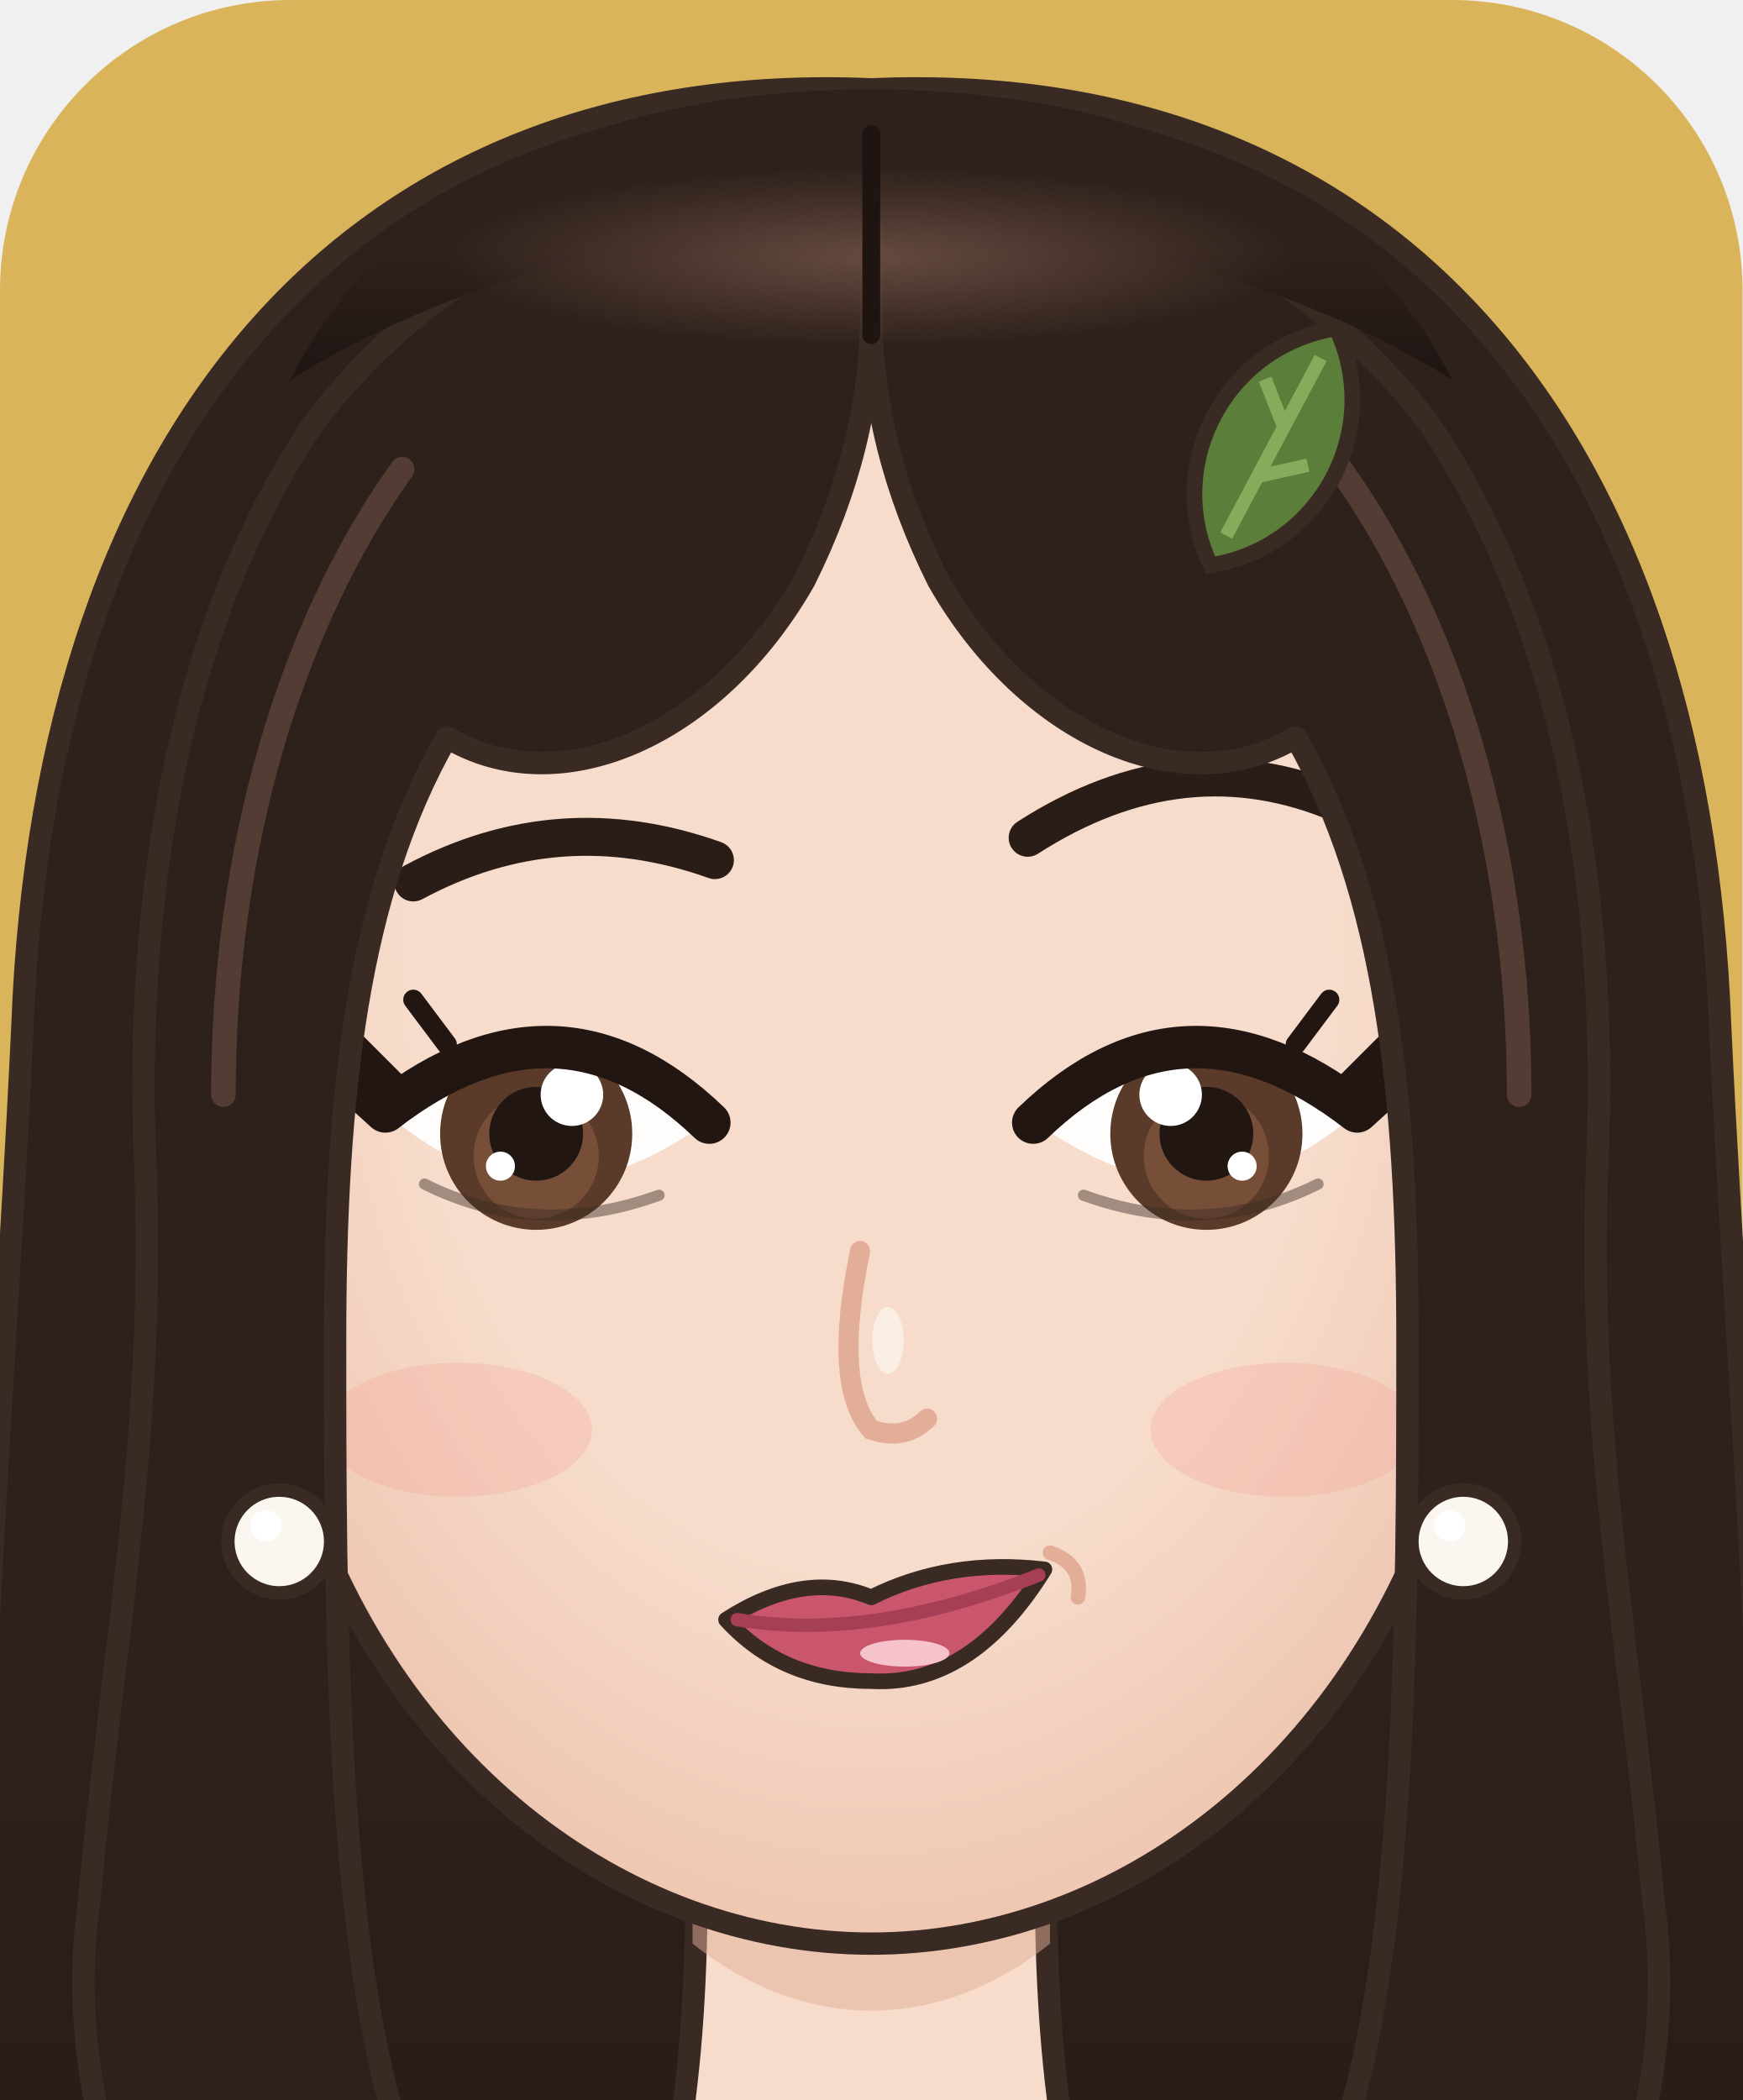
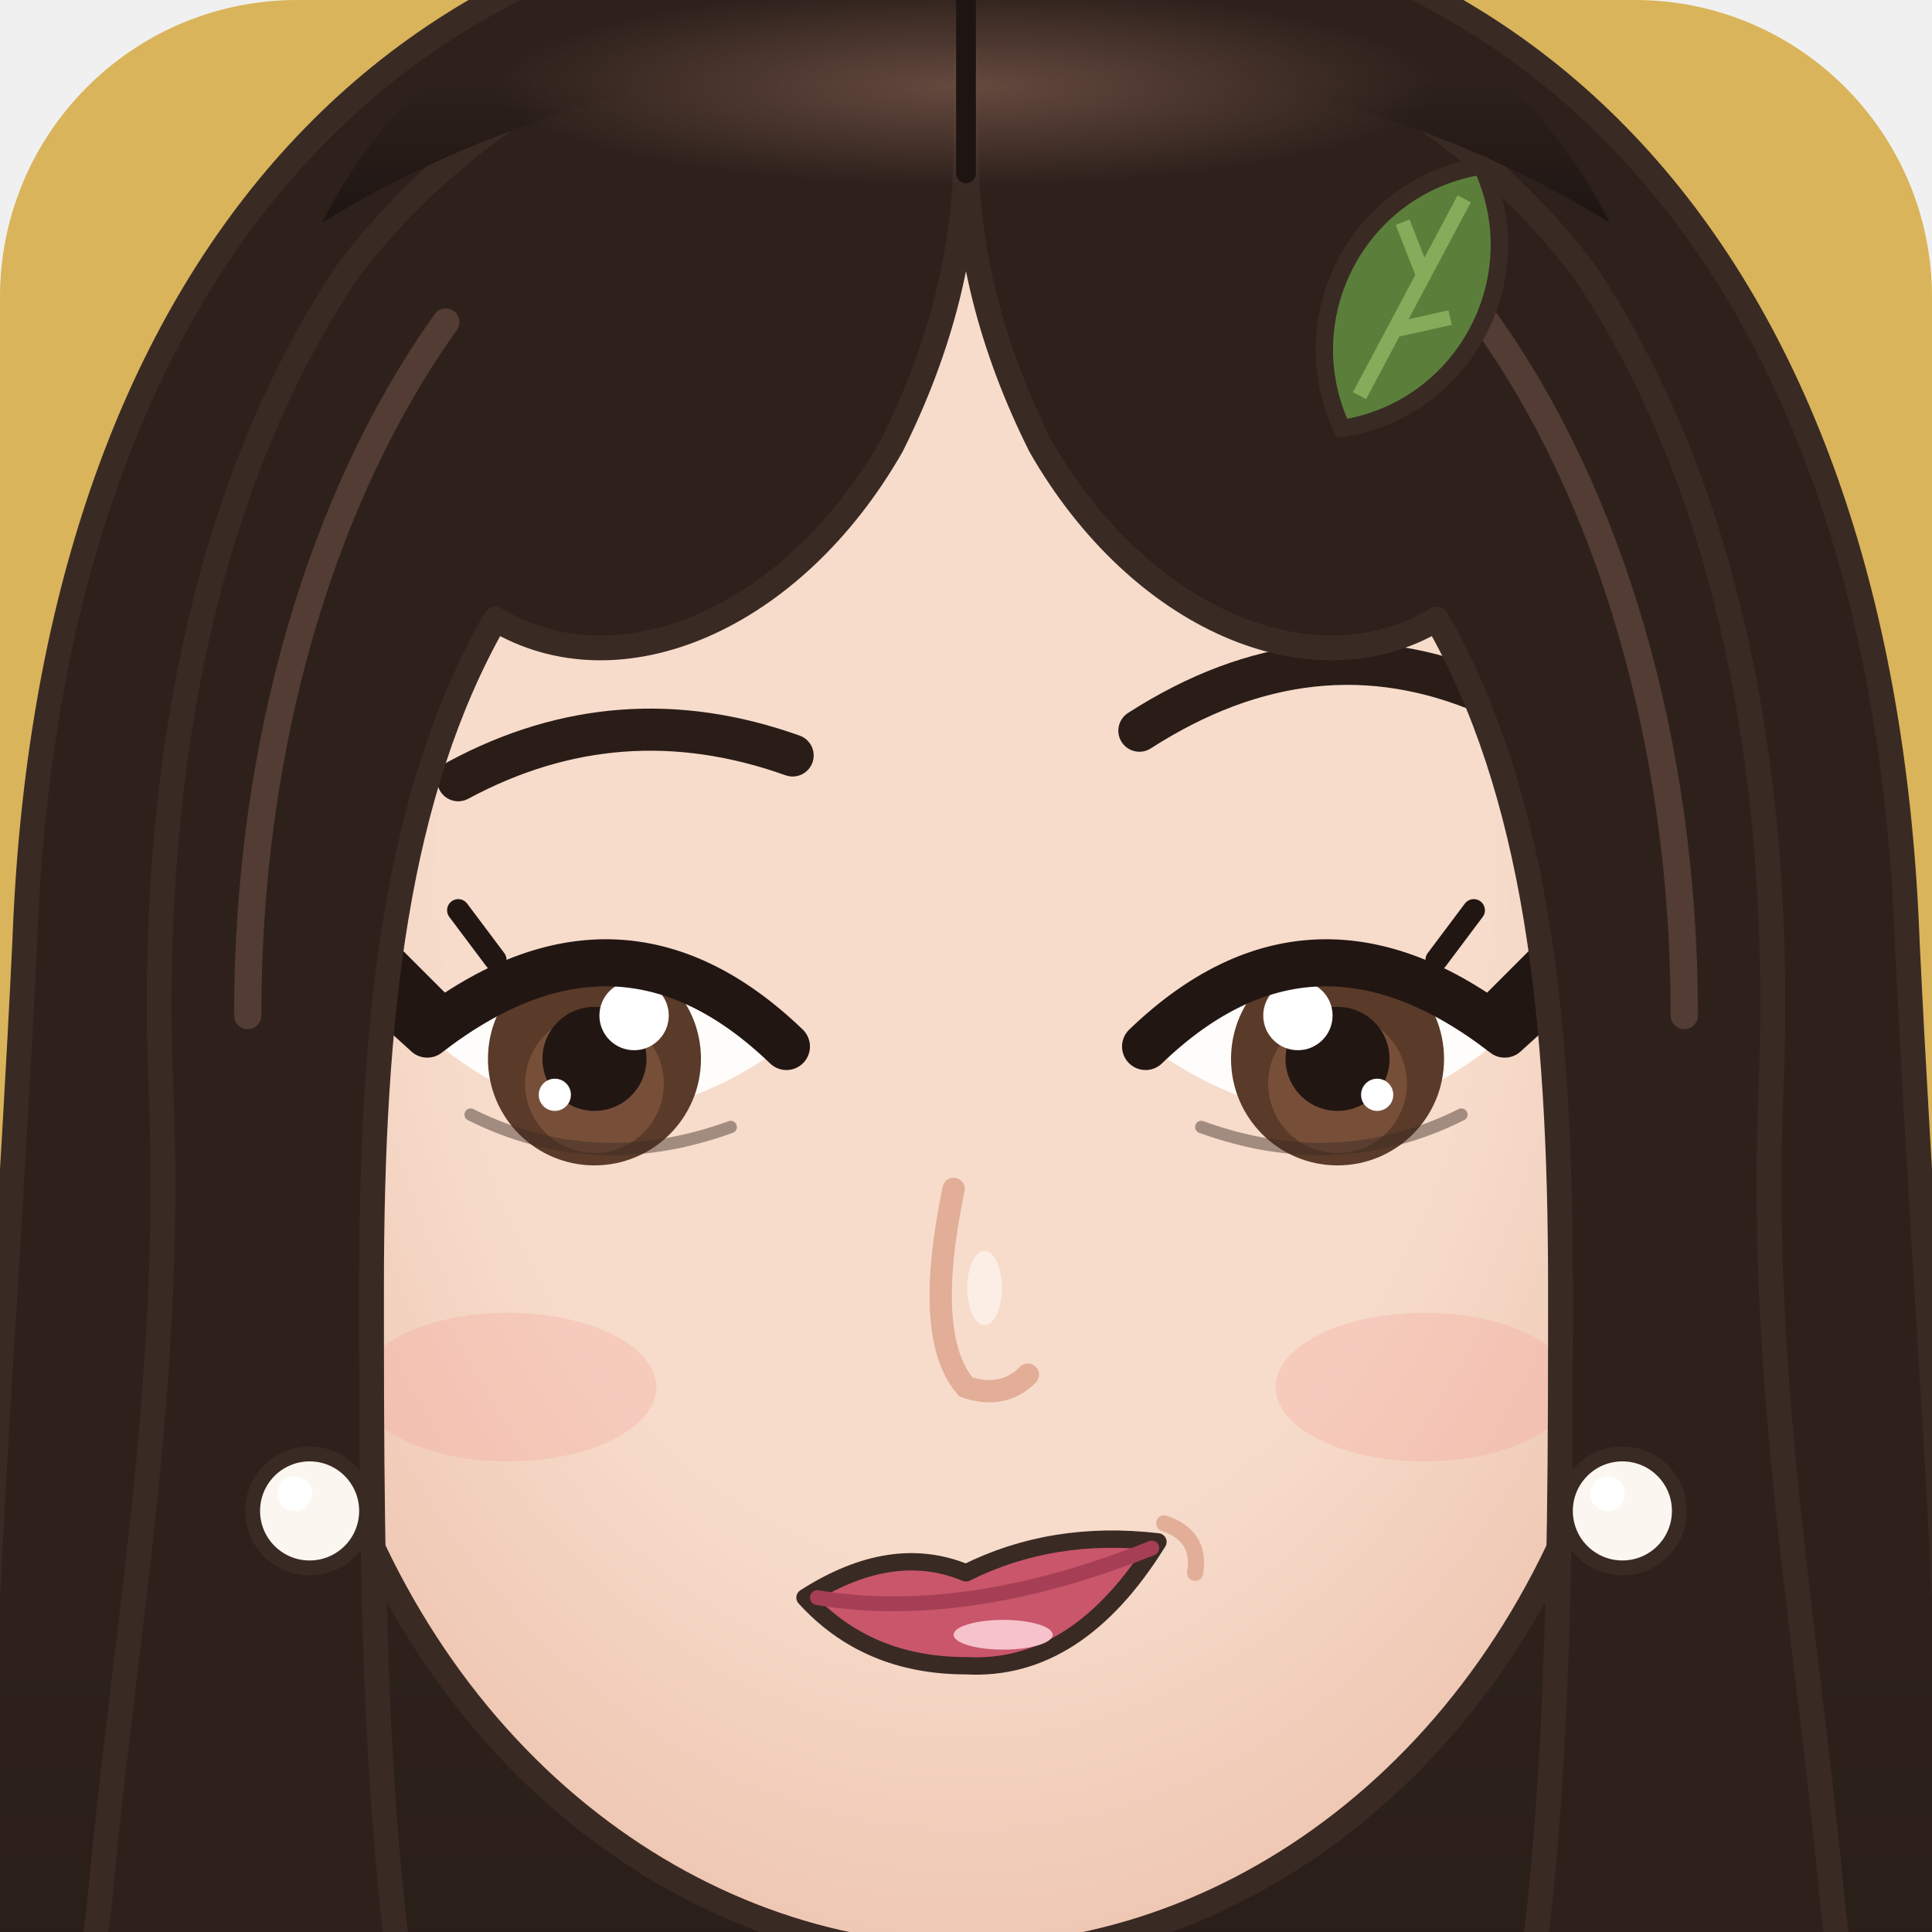
- <svg xmlns="http://www.w3.org/2000/svg" viewBox="122 52 156 188">
+ <svg xmlns="http://www.w3.org/2000/svg" viewBox="122 68 156 156">
  <defs>
    <linearGradient id="cath1-hair" x1="0" y1="0" x2="0" y2="1">
      <stop offset="0" stop-color="#2E211C" />
      <stop offset="0.55" stop-color="#2E211C" />
      <stop offset="1" stop-color="#1E1512" />
    </linearGradient>
    <radialGradient id="cath1-shine" cx="0.5" cy="0.5" r="0.5">
      <stop offset="0" stop-color="#6B4E42" stop-opacity="0.9" />
      <stop offset="1" stop-color="#6B4E42" stop-opacity="0" />
    </radialGradient>
    <radialGradient id="cath1-face" cx="0.5" cy="0.42" r="0.62">
      <stop offset="0.6" stop-color="#F7DCCB" />
      <stop offset="1" stop-color="#EDC3AE" />
    </radialGradient>
    <linearGradient id="cath1-olive" x1="0" y1="0" x2="1" y2="1">
      <stop offset="0" stop-color="#86955F" />
      <stop offset="0.45" stop-color="#6E7C4B" />
      <stop offset="1" stop-color="#56623A" />
    </linearGradient>
    <linearGradient id="cath1-camel" x1="0" y1="0" x2="1" y2="1">
      <stop offset="0" stop-color="#DDB47F" />
      <stop offset="0.45" stop-color="#C99A61" />
      <stop offset="1" stop-color="#AA7D48" />
    </linearGradient>
    <linearGradient id="cath1-blouse" x1="0" y1="0" x2="0" y2="1">
      <stop offset="0" stop-color="#F7F0E3" />
      <stop offset="1" stop-color="#E4D8C2" />
    </linearGradient>
    <radialGradient id="cath1-pearl" cx="0.35" cy="0.3" r="0.7">
      <stop offset="0" stop-color="#FFFFFF" />
      <stop offset="0.6" stop-color="#FBF7F0" />
      <stop offset="1" stop-color="#DCD3C6" />
    </radialGradient>
  </defs>
-   <rect x="122" y="52" width="156" height="188" rx="26" fill="#D9B45A" />
+   <rect x="122" y="68" width="156" height="156" rx="24" fill="#D9B45A" />
  <g class="cath-hair-back">
    <path fill="url(#cath1-hair)" stroke="#3A2A24" stroke-width="2" stroke-linejoin="round" d=" M200 60 C154 58 126 90 124 144 C122 186 118 222 122 252 C126 278 120 296 128 314 L272 314 C280 296 274 278 278 252 C282 222 278 186 276 144 C274 90 246 58 200 60 Z" />
  </g>
  <g class="cath-body">
    <path fill="url(#cath1-blouse)" stroke="#3A2A24" stroke-width="2" stroke-linejoin="round" d="M182 250 C194 256 206 256 218 250 L222 420 L178 420 Z" />
    <path fill="#F7DCCB" stroke="#3A2A24" stroke-width="1.8" stroke-linejoin="round" d="M181 250 C192 256 208 256 219 250 L200 300 Z" />
    <path fill="none" stroke="#D4AE58" stroke-width="1.3" d="M183 254 Q200 282 217 254" />
    <path fill="#5B7F3A" stroke="#3A2A24" stroke-width="0.9" d="M200 274 C195 279 196 286 200 289 C204 286 205 279 200 274 Z" />
    <path fill="url(#cath1-olive)" stroke="#3A2A24" stroke-width="2" stroke-linejoin="round" d=" M183 250 C160 256 132 262 118 280 C106 296 104 322 106 350 C108 384 118 404 124 424 C128 446 120 472 116 500 L284 500 C280 472 272 446 276 424 C282 404 292 384 294 350 C296 322 294 296 282 280 C268 262 240 256 217 250 L200 404 L183 250 Z" />
    <path fill="none" stroke="#56623A" stroke-width="2" stroke-linecap="round" d="M136 318 C142 360 142 420 134 500 M264 318 C258 360 258 420 266 500" />
    <path fill="none" stroke="#56623A" stroke-width="1.6" stroke-linecap="round" d="M176 424 C172 446 174 472 178 500 M224 424 C228 446 226 472 222 500" />
    <path fill="#86955F" stroke="#3A2A24" stroke-width="1.8" stroke-linejoin="round" d="M183 250 L160 268 L168 282 L158 290 L200 404 Z" />
    <path fill="#86955F" stroke="#3A2A24" stroke-width="1.8" stroke-linejoin="round" d="M217 250 L240 268 L232 282 L242 290 L200 404 Z" />
    <circle cx="200" cy="418" r="4.4" fill="#56623A" stroke="#3A2A24" stroke-width="1.3" />
    <path fill="none" stroke="#56623A" stroke-width="1.6" stroke-linecap="round" d="M186 398 Q200 404 214 398" />
    <ellipse cx="187" cy="419" rx="8" ry="11" fill="#F7DCCB" stroke="#3A2A24" stroke-width="1.5" transform="rotate(20 187 419)" />
    <path fill="#F7DCCB" stroke="#3A2A24" stroke-width="1.8" stroke-linejoin="round" d=" M184 406 C192 400 206 400 215 407 C220 412 218 421 210 425 C200 429 189 427 183 421 C179 416 180 409 184 406 Z" />
    <path fill="none" stroke="#E2AE97" stroke-width="1.1" stroke-linecap="round" d=" M192 406 Q194 413 190 419 M199 405 Q201 413 197 421 M206 406 Q208 414 204 422" />
    <path fill="#EDC3AE" stroke="#3A2A24" stroke-width="1.4" stroke-linejoin="round" d="M211 408 C216 410 217 416 212 419 C209 416 208 411 211 408 Z" />
  </g>
  <g class="cath-head">
    <path fill="#F7DCCB" stroke="#3A2A24" stroke-width="2" stroke-linejoin="round" d="M184 206 C185 228 184 242 180 256 L220 256 C216 242 215 228 216 206 Z" />
    <path fill="#E2AE97" opacity="0.5" d="M184 212 C194 226 206 226 216 212 L216 226 C206 234 194 234 184 226 Z" />
    <path fill="url(#cath1-face)" stroke="#3A2A24" stroke-width="2" stroke-linejoin="round" d=" M200 226 C178 226 156 210 148 182 C142 160 141 128 150 104 C160 80 180 70 200 70 C220 70 240 80 250 104 C259 128 258 160 252 182 C244 210 222 226 200 226 Z" />
    <g class="cath-features">
      <ellipse cx="163" cy="180" rx="12" ry="6" fill="#F29A93" opacity="0.26" />
      <ellipse cx="237" cy="180" rx="12" ry="6" fill="#F29A93" opacity="0.26" />
      <g class="cath-eye">
        <path fill="#FFFDFB" d="M184.5 153 Q172.0 142 157.0 152 Q170.0 163 184.5 153 Z" />
        <circle cx="170.0" cy="153.5" r="8.6" fill="#5A3A28" />
        <circle cx="170.0" cy="155.5" r="5.6" fill="#8A5E42" opacity="0.6" />
        <circle cx="170.0" cy="153.5" r="4.2" fill="#221613" />
        <circle cx="173.2" cy="150" r="2.8" fill="#FFFFFF" />
        <circle cx="166.8" cy="156.4" r="1.3" fill="#FFFFFF" />
        <path fill="none" stroke="#221613" stroke-width="3.8" stroke-linecap="round" stroke-linejoin="round" d="M185.5 152.5 Q172.0 139.5 156.5 151.5 L151.0 146.5" />
        <path fill="none" stroke="#221613" stroke-width="1.8" stroke-linecap="round" d="M162.0 145.5 L159.0 141.5 M157.5 149 L154.0 145.5" />
        <path fill="none" stroke="#3A2A24" stroke-width="1" stroke-linecap="round" opacity="0.45" d="M181.0 159 Q170.0 163 160.0 158" />
        <path class="cath-lids" opacity="0" fill="#EDC3AE" stroke="#221613" stroke-width="2.4" d="M186.0 153 Q172.0 139 156.0 152 Q170.0 163.5 186.0 153 Z" />
      </g>
      <g class="cath-eye">
        <path fill="#FFFDFB" d="M215.5 153 Q228.0 142 243.0 152 Q230.0 163 215.5 153 Z" />
        <circle cx="230.0" cy="153.5" r="8.6" fill="#5A3A28" />
        <circle cx="230.0" cy="155.5" r="5.6" fill="#8A5E42" opacity="0.6" />
        <circle cx="230.0" cy="153.5" r="4.2" fill="#221613" />
        <circle cx="226.8" cy="150" r="2.8" fill="#FFFFFF" />
        <circle cx="233.2" cy="156.4" r="1.3" fill="#FFFFFF" />
        <path fill="none" stroke="#221613" stroke-width="3.8" stroke-linecap="round" stroke-linejoin="round" d="M214.5 152.5 Q228.0 139.5 243.5 151.5 L249.0 146.5" />
        <path fill="none" stroke="#221613" stroke-width="1.8" stroke-linecap="round" d="M238.0 145.5 L241.0 141.5 M242.5 149 L246.0 145.5" />
        <path fill="none" stroke="#3A2A24" stroke-width="1" stroke-linecap="round" opacity="0.45" d="M219.0 159 Q230.0 163 240.0 158" />
        <path class="cath-lids" opacity="0" fill="#EDC3AE" stroke="#221613" stroke-width="2.4" d="M214.0 153 Q228.0 139 244.0 152 Q230.0 163.5 214.0 153 Z" />
      </g>
      <path fill="none" stroke="#2A1D18" stroke-width="3.4" stroke-linecap="round" d="M159 131 Q172 124 186 129" />
      <path fill="none" stroke="#2A1D18" stroke-width="3.4" stroke-linecap="round" d="M214 127 Q228 118 242 124" />
      <path fill="none" stroke="#E2AE97" stroke-width="1.8" stroke-linecap="round" d="M199 164 Q196.5 176 200 180 Q203 181 205 179" />
      <ellipse cx="201.5" cy="172" rx="1.4" ry="3" fill="#FFFFFF" opacity="0.5" />
      <path fill="#C9566B" stroke="#3A2A24" stroke-width="1.4" stroke-linejoin="round" d="M187 197 Q194 192.5 200 195 Q207 191.5 215.5 192.5 Q209 203 200 202.5 Q192 202.5 187 197 Z" />
      <path fill="none" stroke="#A63F55" stroke-width="1.2" stroke-linecap="round" d="M188 197 Q200 199 215 193" />
      <ellipse cx="203" cy="200" rx="4" ry="1.2" fill="#F6C3CC" />
      <path fill="none" stroke="#E2AE97" stroke-width="1.3" stroke-linecap="round" d="M216 191 Q219 192 218.5 195" />
    </g>
    <g class="cath-hair-front">
      <path fill="url(#cath1-hair)" stroke="#3A2A24" stroke-width="2" stroke-linejoin="round" d=" M200.0 66 C182.0 66 162.0 74 150.0 90 C138.0 108 134.0 132 135.0 156 C136.0 180 132.0 200 130.0 222 C126.0 250 146.0 268 144.0 296 C142.0 322 158.0 340 152.0 368 C148.0 390 160.0 408 154.0 430 C170.0 420 176.0 402 172.0 382 C168.0 360 178.0 340 170.0 314 C162.0 290 168.0 270 158.0 244 C152.0 226 152.0 196 152.0 172 C152.0 150 154.0 132 162.0 118 C172.0 124 186.0 118 194.0 104 C198.0 96 200.0 88 200.0 80 Z" />
      <path fill="none" stroke="#6B4E42" stroke-width="2.2" stroke-linecap="round" opacity="0.6" d="M158.0 94 C148.0 108 142.0 128 142.0 150 M146.0 280 C152.0 300 152.0 318 160.0 338 M160.0 372 C164.0 388 162.0 400 160.0 412" />
      <path fill="url(#cath1-hair)" stroke="#3A2A24" stroke-width="2" stroke-linejoin="round" d=" M200.0 66 C218.0 66 238.0 74 250.0 90 C262.0 108 266.0 132 265.0 156 C264.0 180 268.0 200 270.0 222 C274.0 250 254.0 268 256.0 296 C258.0 322 242.0 340 248.0 368 C252.0 390 240.0 408 246.0 430 C230.0 420 224.0 402 228.0 382 C232.0 360 222.0 340 230.0 314 C238.0 290 232.0 270 242.0 244 C248.0 226 248.0 196 248.0 172 C248.0 150 246.0 132 238.0 118 C228.0 124 214.0 118 206.0 104 C202.0 96 200.0 88 200.0 80 Z" />
      <path fill="none" stroke="#6B4E42" stroke-width="2.2" stroke-linecap="round" opacity="0.6" d="M242.0 94 C252.0 108 258.0 128 258.0 150 M254.0 280 C248.0 300 248.0 318 240.0 338 M240.0 372 C236.0 388 238.0 400 240.0 412" />
      <path fill="url(#cath1-hair)" d="M200 60 C174 60 156 70 148 86 C164 76 184 72 200 72 C216 72 236 76 252 86 C244 70 226 60 200 60 Z" />
      <ellipse cx="200" cy="75" rx="38" ry="8" fill="url(#cath1-shine)" />
      <path fill="none" stroke="#1E1512" stroke-width="1.6" stroke-linecap="round" d="M200 64 L200 82" />
    </g>
    <circle cx="147" cy="190" r="4.6" fill="#FBF7F0" stroke="#3A2A24" stroke-width="1.2" />
    <circle cx="145.8" cy="188.6" r="1.4" fill="#FFFFFF" />
    <circle cx="253" cy="190" r="4.6" fill="#FBF7F0" stroke="#3A2A24" stroke-width="1.2" />
    <circle cx="251.8" cy="188.6" r="1.4" fill="#FFFFFF" />
    <g transform="translate(236 92) rotate(28)">
      <path fill="#5B7F3A" stroke="#3A2A24" stroke-width="1.4" d="M0 -12 C-8 -6 -8 6 0 12 C8 6 8 -6 0 -12 Z" />
      <path fill="none" stroke="#86AC5B" stroke-width="1.2" d="M0 -9 L0 9 M0 -2 L-3.5 -5 M0 3 L3.5 0" />
    </g>
  </g>
</svg>
